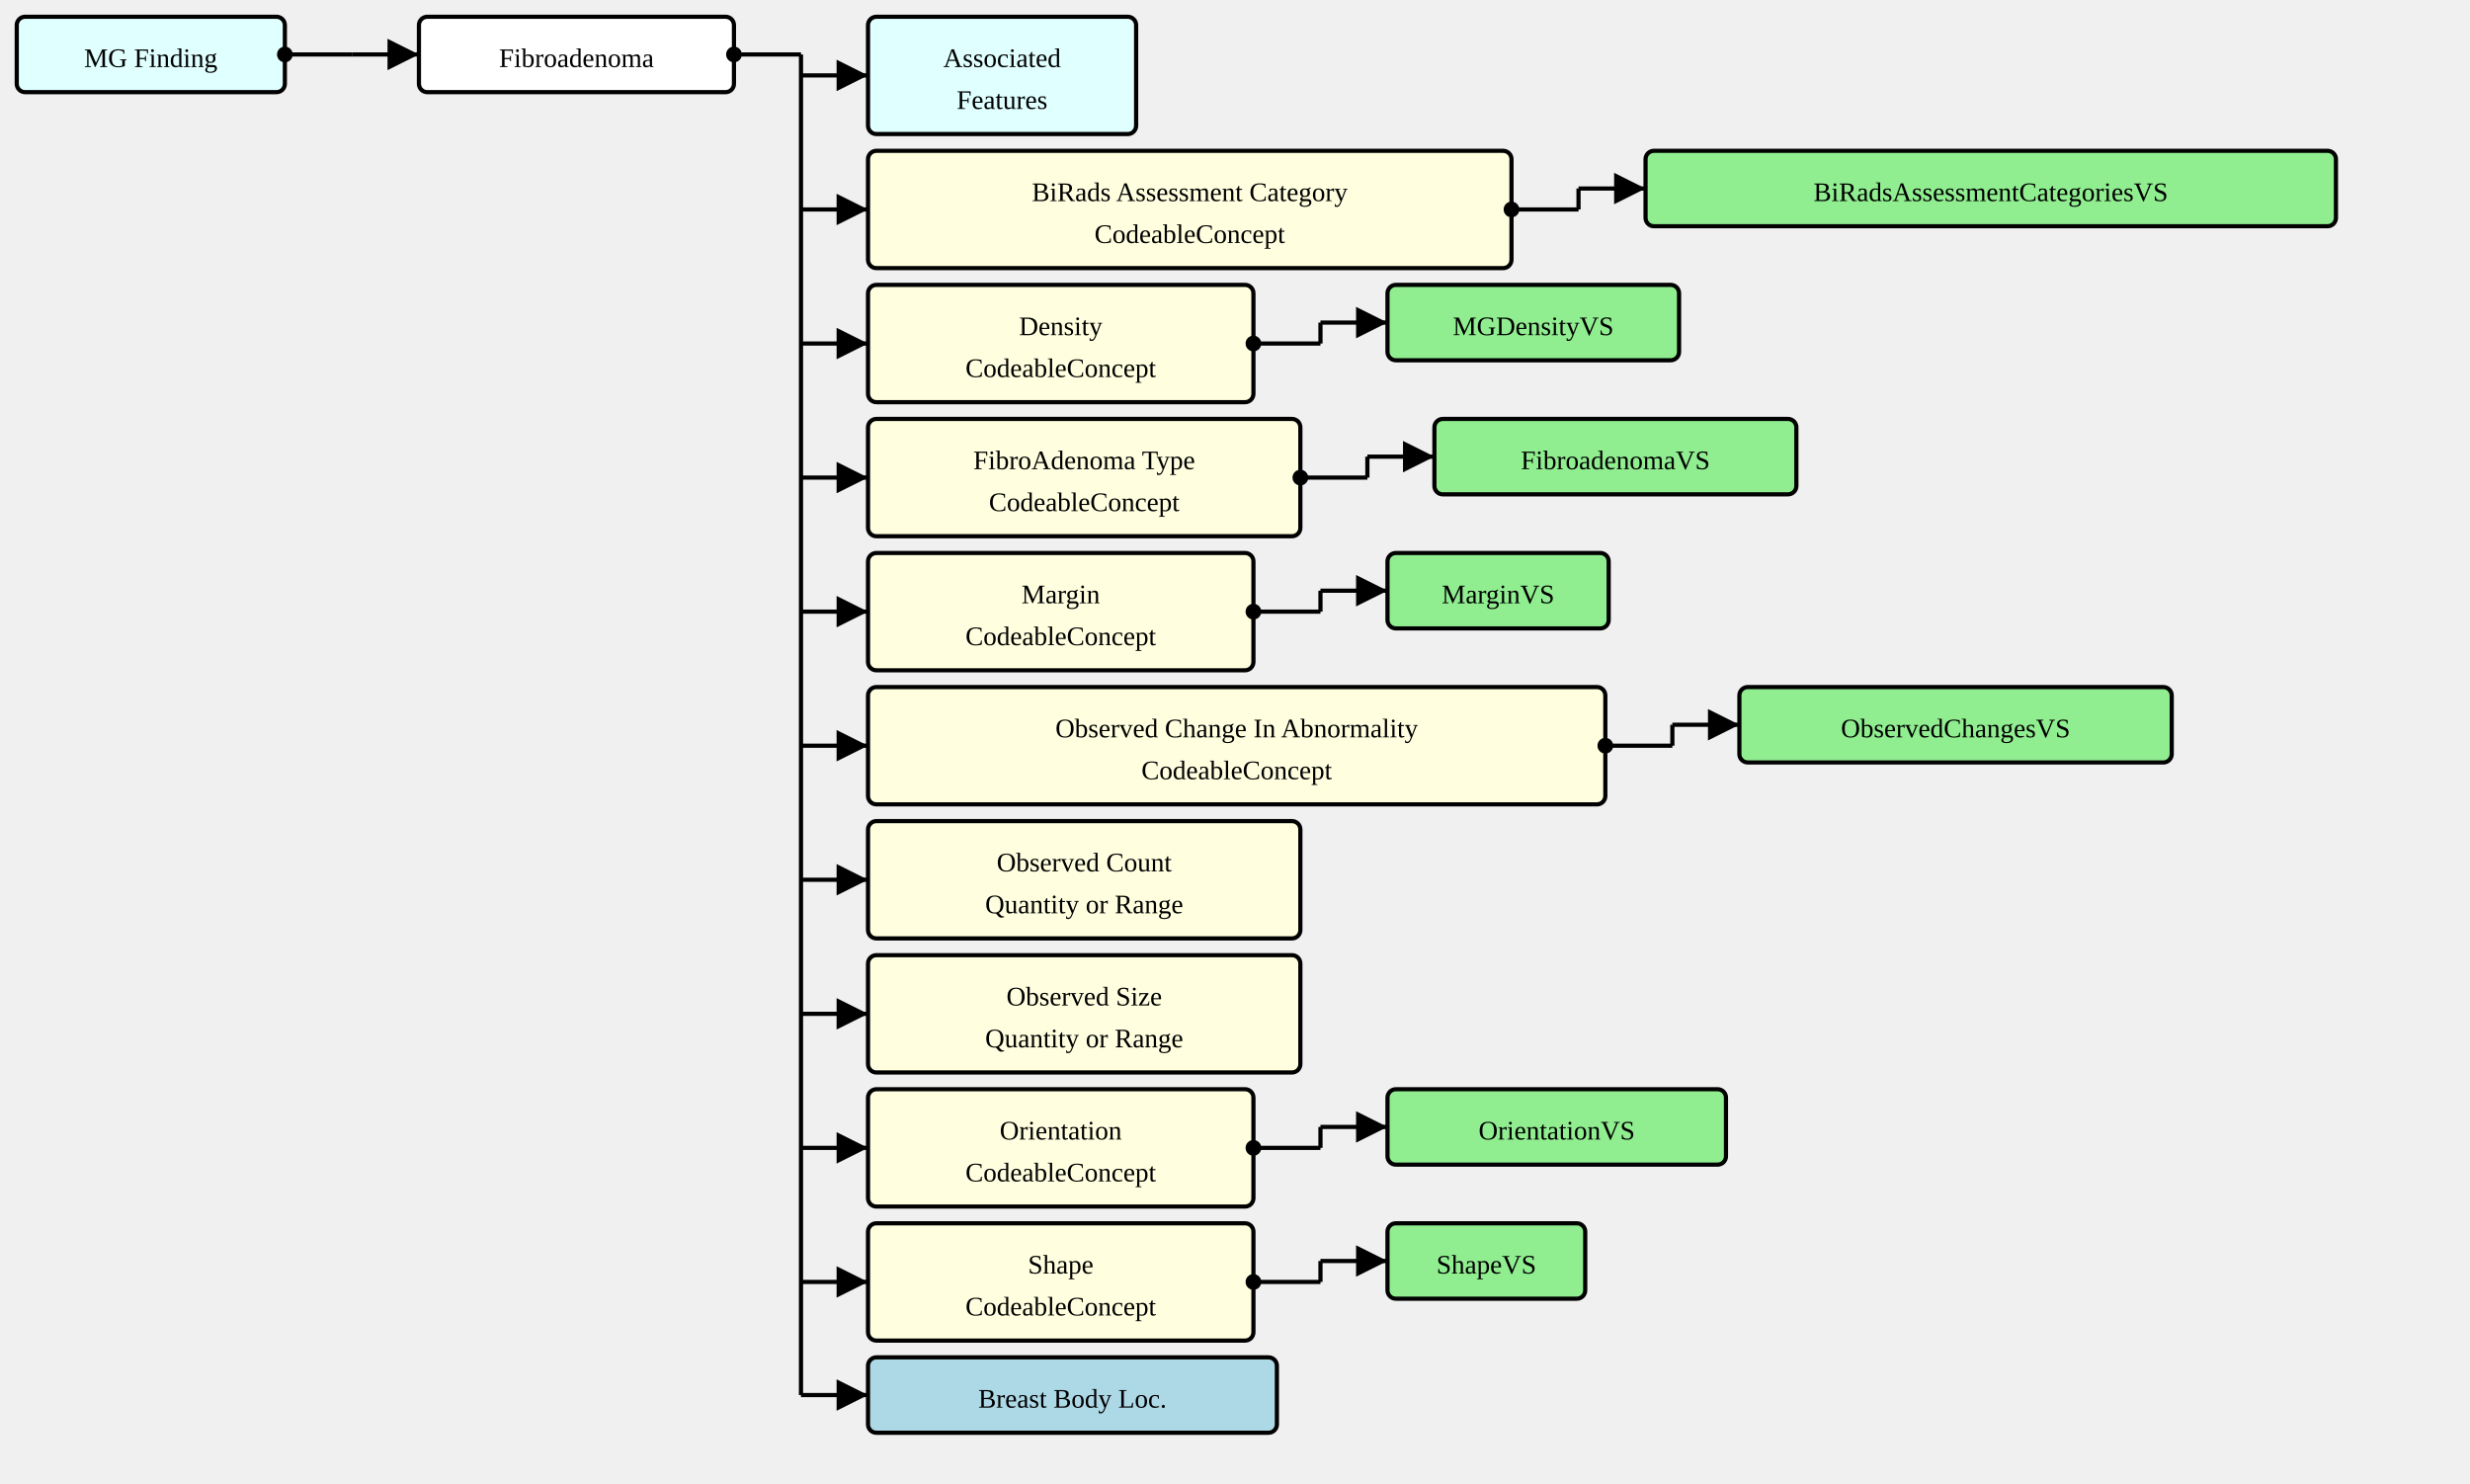
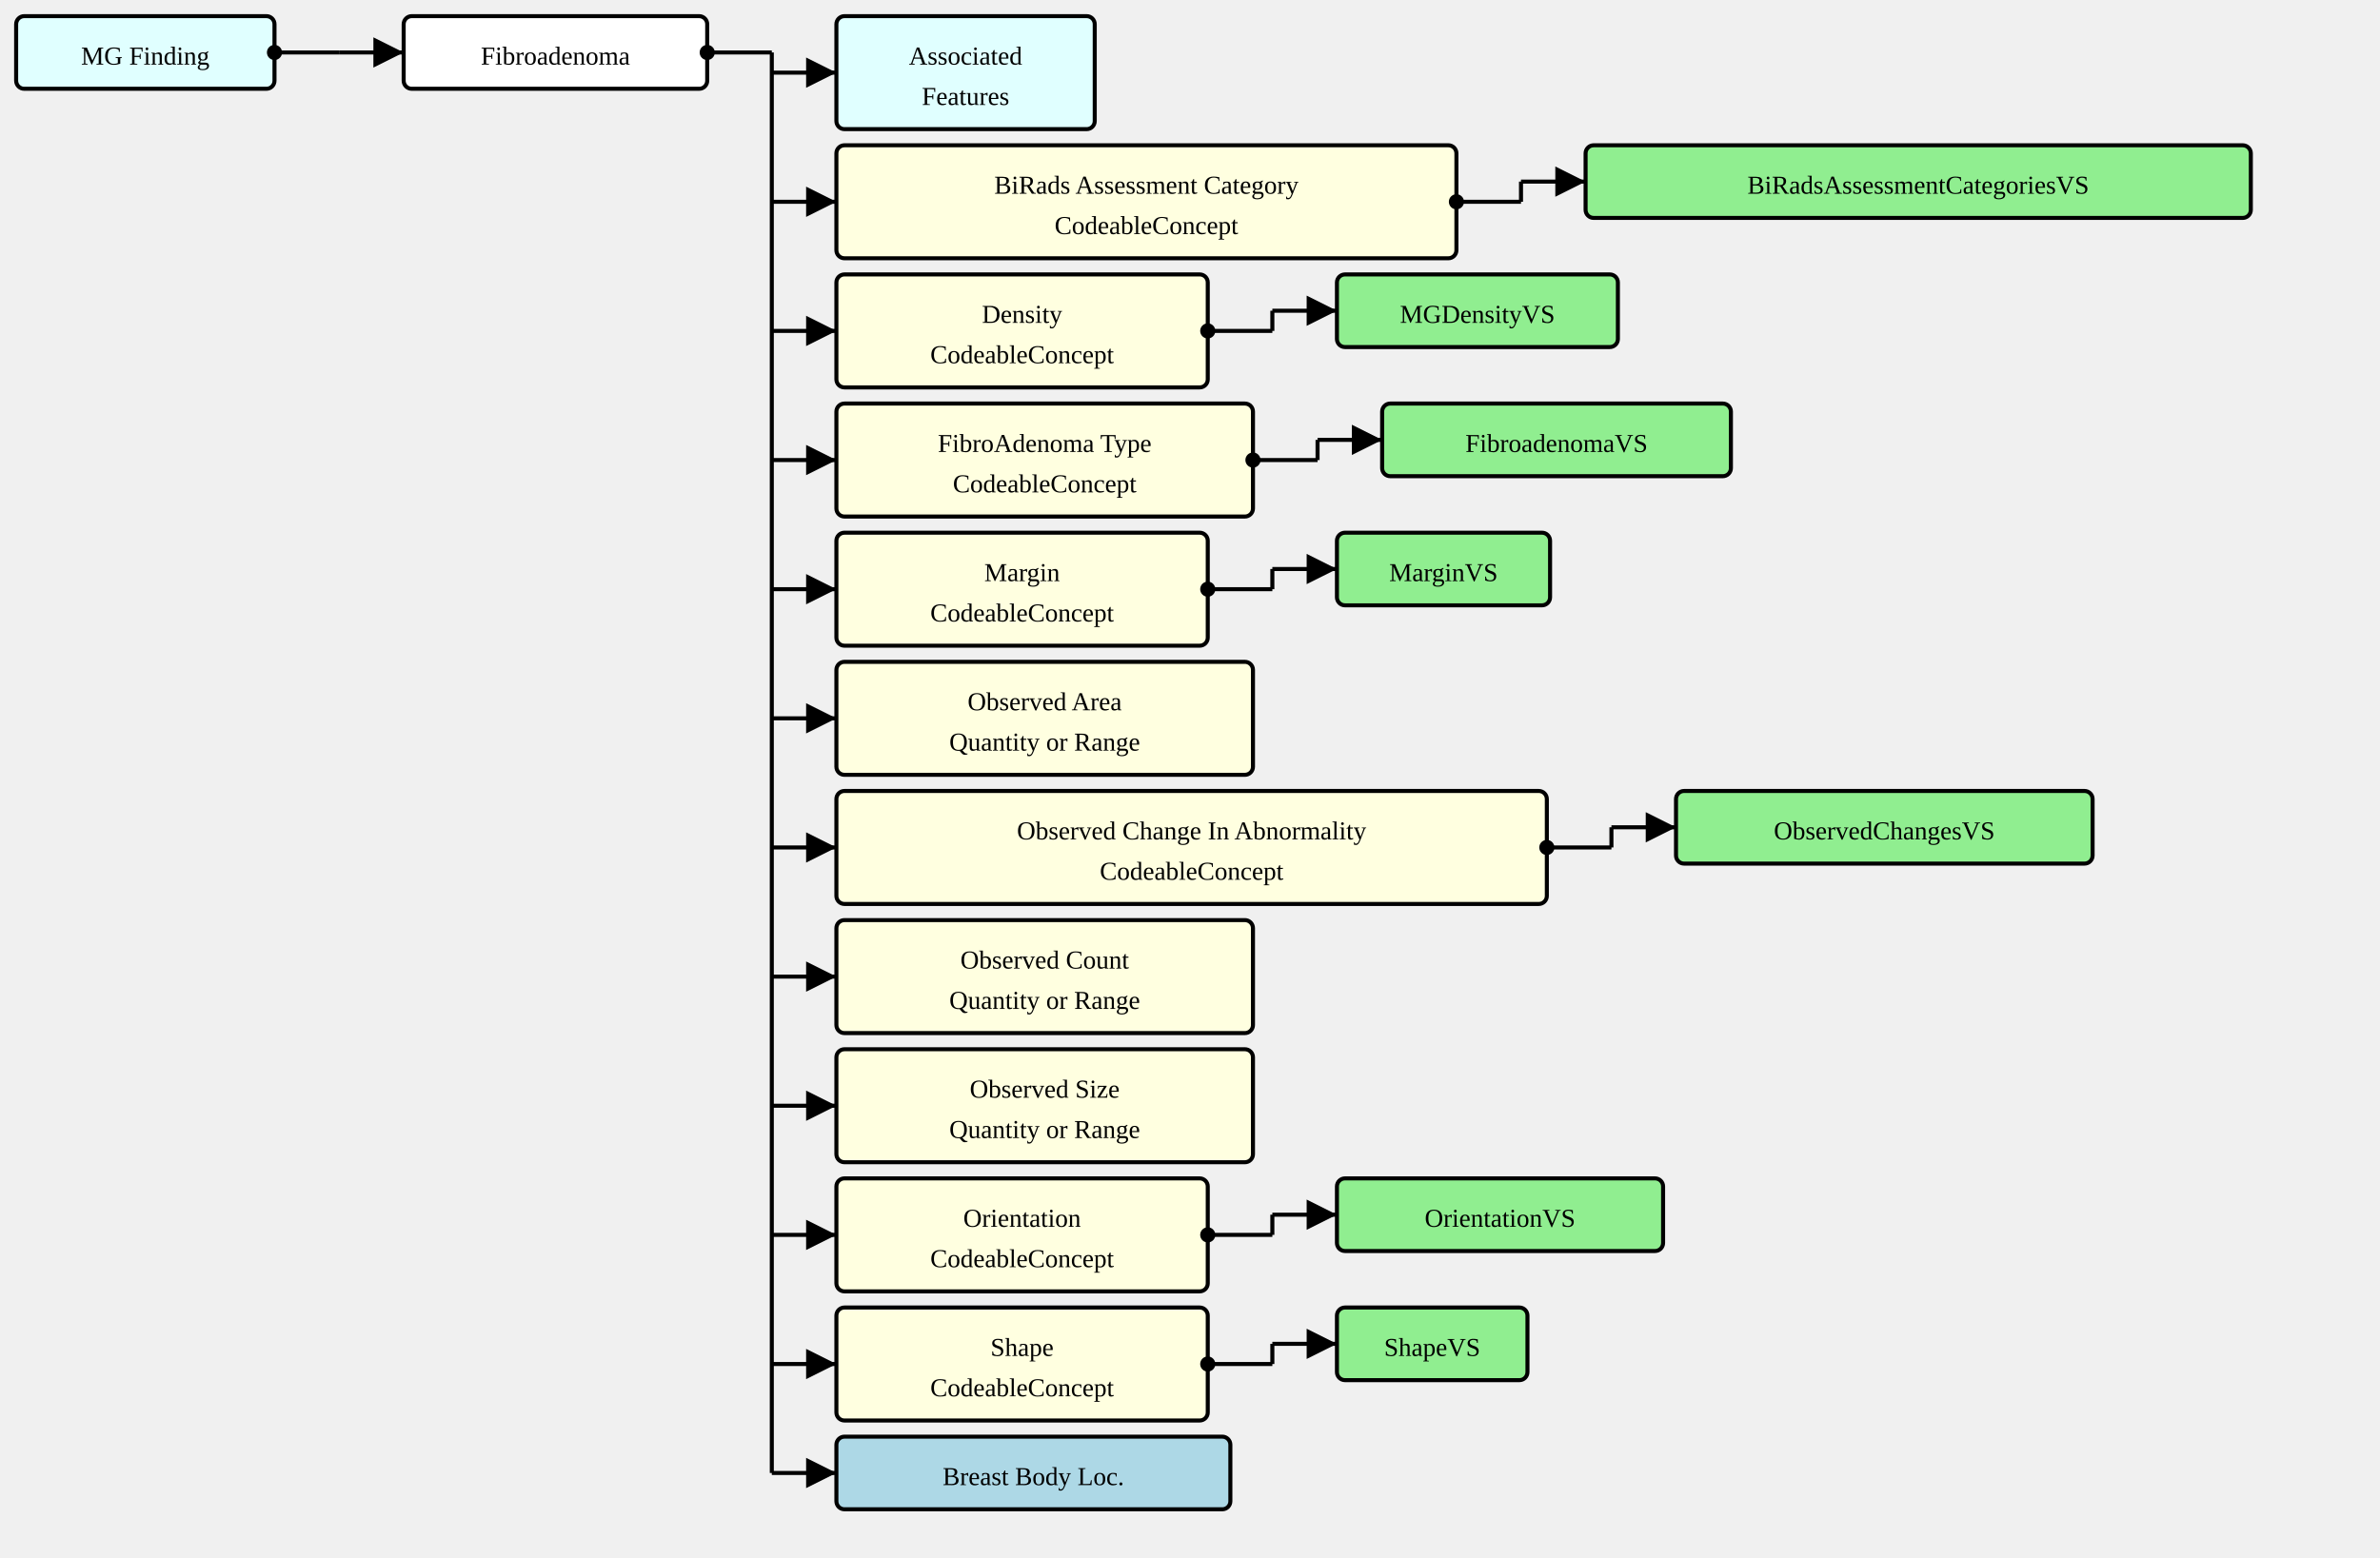
- <svg xmlns="http://www.w3.org/2000/svg" version="1.1" width="1105.5" height="663.75">
+ <svg xmlns="http://www.w3.org/2000/svg" version="1.1" width="1105.5" height="723.75">
  <defs>
    <marker id="arrowStart" markerWidth="3.75" markerHeight="3.75" markerUnits="px" refX="1.875" refY="1.875">
      <circle fill="Black" stroke-width="0" cx="1.875" cy="1.875" r="1.875" />
    </marker>
    <marker id="arrowEnd" markerWidth="7.5" markerHeight="7.5" markerUnits="px" refX="7.5" refY="3.75">
      <polygon fill="Black" stroke-width="0" points="0 0 7.5 3.75 0 7.5" />
    </marker>
  </defs>
  <g>
    <g transform="translate(7.5 7.5)">
      <a href="./StructureDefinition-MGFinding.html" target="_top">
        <rect fill="LightCyan" stroke="Black" stroke-width="1.875" x="0" y="0" width="120" height="33.75" rx="3.75" ry="3.75" />
      </a>
      <a href="./StructureDefinition-MGFinding.html" target="_top">
        <text x="60" y="22.5" text-anchor="middle">MG Finding</text>
      </a>
    </g>
    <line stroke="Black" stroke-width="1.875" marker-end="url(#arrowEnd)" x1="157.5" y1="24.375" x2="187.5" y2="24.375" />
    <line stroke="Black" stroke-width="1.875" marker-start="url(#arrowStart)" x1="127.5" y1="24.375" x2="157.5" y2="24.375" />
    <line stroke="Black" stroke-width="1.875" x1="157.5" y1="24.375" x2="157.5" y2="24.375" />
  </g>
  <g>
    <g transform="translate(187.5 7.5)">
      <rect fill="White" stroke="Black" stroke-width="1.875" x="0" y="0" width="141" height="33.75" rx="3.75" ry="3.75" />
      <text x="70.5" y="22.5" text-anchor="middle">Fibroadenoma</text>
    </g>
    <line stroke="Black" stroke-width="1.875" marker-end="url(#arrowEnd)" x1="358.5" y1="33.75" x2="388.5" y2="33.75" />
    <line stroke="Black" stroke-width="1.875" marker-end="url(#arrowEnd)" x1="358.5" y1="93.75" x2="388.5" y2="93.75" />
    <line stroke="Black" stroke-width="1.875" marker-end="url(#arrowEnd)" x1="358.5" y1="153.75" x2="388.5" y2="153.75" />
    <line stroke="Black" stroke-width="1.875" marker-end="url(#arrowEnd)" x1="358.5" y1="213.75" x2="388.5" y2="213.75" />
    <line stroke="Black" stroke-width="1.875" marker-end="url(#arrowEnd)" x1="358.5" y1="273.75" x2="388.5" y2="273.75" />
    <line stroke="Black" stroke-width="1.875" marker-end="url(#arrowEnd)" x1="358.5" y1="333.75" x2="388.5" y2="333.75" />
    <line stroke="Black" stroke-width="1.875" marker-end="url(#arrowEnd)" x1="358.5" y1="393.75" x2="388.5" y2="393.75" />
    <line stroke="Black" stroke-width="1.875" marker-end="url(#arrowEnd)" x1="358.5" y1="453.75" x2="388.5" y2="453.75" />
    <line stroke="Black" stroke-width="1.875" marker-end="url(#arrowEnd)" x1="358.5" y1="513.75" x2="388.5" y2="513.75" />
    <line stroke="Black" stroke-width="1.875" marker-end="url(#arrowEnd)" x1="358.5" y1="573.75" x2="388.5" y2="573.75" />
-     <line stroke="Black" stroke-width="1.875" marker-end="url(#arrowEnd)" x1="358.5" y1="624.375" x2="388.5" y2="624.375" />
+     <line stroke="Black" stroke-width="1.875" marker-end="url(#arrowEnd)" x1="358.5" y1="633.75" x2="388.5" y2="633.75" />
+     <line stroke="Black" stroke-width="1.875" marker-end="url(#arrowEnd)" x1="358.5" y1="684.375" x2="388.5" y2="684.375" />
    <line stroke="Black" stroke-width="1.875" marker-start="url(#arrowStart)" x1="328.5" y1="24.375" x2="358.5" y2="24.375" />
-     <line stroke="Black" stroke-width="1.875" x1="358.5" y1="24.375" x2="358.5" y2="624.375" />
+     <line stroke="Black" stroke-width="1.875" x1="358.5" y1="24.375" x2="358.5" y2="684.375" />
  </g>
  <g>
    <g transform="translate(388.5 7.5)">
      <a href="./StructureDefinition-AssociatedFeatures.html" target="_top">
        <rect fill="LightCyan" stroke="Black" stroke-width="1.875" x="0" y="0" width="120" height="52.5" rx="3.75" ry="3.75" />
      </a>
      <a href="./StructureDefinition-AssociatedFeatures.html" target="_top">
        <text x="60" y="22.5" text-anchor="middle">Associated</text>
      </a>
      <a href="./StructureDefinition-AssociatedFeatures.html" target="_top">
        <text x="60" y="41.25" text-anchor="middle">Features</text>
      </a>
    </g>
  </g>
  <g>
    <g transform="translate(388.5 67.5)">
      <rect fill="LightYellow" stroke="Black" stroke-width="1.875" x="0" y="0" width="288" height="52.5" rx="3.75" ry="3.75" />
      <text x="144" y="22.5" text-anchor="middle">BiRads Assessment Category</text>
      <text x="144" y="41.25" text-anchor="middle">CodeableConcept</text>
    </g>
    <line stroke="Black" stroke-width="1.875" marker-end="url(#arrowEnd)" x1="706.5" y1="84.375" x2="736.5" y2="84.375" />
    <line stroke="Black" stroke-width="1.875" marker-start="url(#arrowStart)" x1="676.5" y1="93.75" x2="706.5" y2="93.75" />
    <line stroke="Black" stroke-width="1.875" x1="706.5" y1="84.375" x2="706.5" y2="93.75" />
  </g>
  <g>
    <g transform="translate(736.5 67.5)">
      <a href="./ValueSet-BiRadsAssessmentCategoriesVS.html" target="_top">
        <rect fill="LightGreen" stroke="Black" stroke-width="1.875" x="0" y="0" width="309" height="33.75" rx="3.75" ry="3.75" />
      </a>
      <a href="./ValueSet-BiRadsAssessmentCategoriesVS.html" target="_top">
        <text x="154.5" y="22.5" text-anchor="middle">BiRadsAssessmentCategoriesVS</text>
      </a>
    </g>
  </g>
  <g>
    <g transform="translate(388.5 127.5)">
      <rect fill="LightYellow" stroke="Black" stroke-width="1.875" x="0" y="0" width="172.5" height="52.5" rx="3.75" ry="3.75" />
      <text x="86.25" y="22.5" text-anchor="middle">Density</text>
      <text x="86.25" y="41.25" text-anchor="middle">CodeableConcept</text>
    </g>
    <line stroke="Black" stroke-width="1.875" marker-end="url(#arrowEnd)" x1="591" y1="144.375" x2="621" y2="144.375" />
    <line stroke="Black" stroke-width="1.875" marker-start="url(#arrowStart)" x1="561" y1="153.75" x2="591" y2="153.75" />
    <line stroke="Black" stroke-width="1.875" x1="591" y1="144.375" x2="591" y2="153.75" />
  </g>
  <g>
    <g transform="translate(621 127.5)">
      <a href="./ValueSet-MGDensityVS.html" target="_top">
        <rect fill="LightGreen" stroke="Black" stroke-width="1.875" x="0" y="0" width="130.5" height="33.75" rx="3.75" ry="3.75" />
      </a>
      <a href="./ValueSet-MGDensityVS.html" target="_top">
        <text x="65.25" y="22.5" text-anchor="middle">MGDensityVS</text>
      </a>
    </g>
  </g>
  <g>
    <g transform="translate(388.5 187.5)">
      <rect fill="LightYellow" stroke="Black" stroke-width="1.875" x="0" y="0" width="193.5" height="52.5" rx="3.75" ry="3.75" />
      <text x="96.75" y="22.5" text-anchor="middle">FibroAdenoma Type</text>
      <text x="96.75" y="41.25" text-anchor="middle">CodeableConcept</text>
    </g>
    <line stroke="Black" stroke-width="1.875" marker-end="url(#arrowEnd)" x1="612" y1="204.375" x2="642" y2="204.375" />
    <line stroke="Black" stroke-width="1.875" marker-start="url(#arrowStart)" x1="582" y1="213.75" x2="612" y2="213.75" />
    <line stroke="Black" stroke-width="1.875" x1="612" y1="204.375" x2="612" y2="213.75" />
  </g>
  <g>
    <g transform="translate(642 187.5)">
      <a href="./ValueSet-FibroadenomaVS.html" target="_top">
        <rect fill="LightGreen" stroke="Black" stroke-width="1.875" x="0" y="0" width="162" height="33.75" rx="3.75" ry="3.75" />
      </a>
      <a href="./ValueSet-FibroadenomaVS.html" target="_top">
        <text x="81" y="22.5" text-anchor="middle">FibroadenomaVS</text>
      </a>
    </g>
  </g>
  <g>
    <g transform="translate(388.5 247.5)">
      <rect fill="LightYellow" stroke="Black" stroke-width="1.875" x="0" y="0" width="172.5" height="52.5" rx="3.75" ry="3.75" />
      <text x="86.25" y="22.5" text-anchor="middle">Margin</text>
      <text x="86.25" y="41.25" text-anchor="middle">CodeableConcept</text>
    </g>
    <line stroke="Black" stroke-width="1.875" marker-end="url(#arrowEnd)" x1="591" y1="264.375" x2="621" y2="264.375" />
    <line stroke="Black" stroke-width="1.875" marker-start="url(#arrowStart)" x1="561" y1="273.75" x2="591" y2="273.75" />
    <line stroke="Black" stroke-width="1.875" x1="591" y1="264.375" x2="591" y2="273.75" />
  </g>
  <g>
    <g transform="translate(621 247.5)">
      <a href="./ValueSet-MarginVS.html" target="_top">
        <rect fill="LightGreen" stroke="Black" stroke-width="1.875" x="0" y="0" width="99" height="33.75" rx="3.75" ry="3.75" />
      </a>
      <a href="./ValueSet-MarginVS.html" target="_top">
        <text x="49.5" y="22.5" text-anchor="middle">MarginVS</text>
      </a>
    </g>
  </g>
  <g>
    <g transform="translate(388.5 307.5)">
+       <rect fill="LightYellow" stroke="Black" stroke-width="1.875" x="0" y="0" width="193.5" height="52.5" rx="3.75" ry="3.75" />
+       <text x="96.75" y="22.5" text-anchor="middle">Observed Area</text>
+       <text x="96.75" y="41.25" text-anchor="middle">Quantity or Range</text>
+     </g>
+   </g>
+   <g>
+     <g transform="translate(388.5 367.5)">
      <rect fill="LightYellow" stroke="Black" stroke-width="1.875" x="0" y="0" width="330" height="52.5" rx="3.75" ry="3.75" />
      <text x="165" y="22.5" text-anchor="middle">Observed Change In Abnormality</text>
      <text x="165" y="41.25" text-anchor="middle">CodeableConcept</text>
    </g>
-     <line stroke="Black" stroke-width="1.875" marker-end="url(#arrowEnd)" x1="748.5" y1="324.375" x2="778.5" y2="324.375" />
-     <line stroke="Black" stroke-width="1.875" marker-start="url(#arrowStart)" x1="718.5" y1="333.75" x2="748.5" y2="333.75" />
-     <line stroke="Black" stroke-width="1.875" x1="748.5" y1="324.375" x2="748.5" y2="333.75" />
-   </g>
-   <g>
-     <g transform="translate(778.5 307.5)">
+     <line stroke="Black" stroke-width="1.875" marker-end="url(#arrowEnd)" x1="748.5" y1="384.375" x2="778.5" y2="384.375" />
+     <line stroke="Black" stroke-width="1.875" marker-start="url(#arrowStart)" x1="718.5" y1="393.75" x2="748.5" y2="393.75" />
+     <line stroke="Black" stroke-width="1.875" x1="748.5" y1="384.375" x2="748.5" y2="393.75" />
+   </g>
+   <g>
+     <g transform="translate(778.5 367.5)">
      <a href="./ValueSet-ObservedChangesVS.html" target="_top">
        <rect fill="LightGreen" stroke="Black" stroke-width="1.875" x="0" y="0" width="193.5" height="33.75" rx="3.75" ry="3.75" />
      </a>
      <a href="./ValueSet-ObservedChangesVS.html" target="_top">
        <text x="96.75" y="22.5" text-anchor="middle">ObservedChangesVS</text>
      </a>
    </g>
  </g>
  <g>
-     <g transform="translate(388.5 367.5)">
+     <g transform="translate(388.5 427.5)">
      <rect fill="LightYellow" stroke="Black" stroke-width="1.875" x="0" y="0" width="193.5" height="52.5" rx="3.75" ry="3.75" />
      <text x="96.75" y="22.5" text-anchor="middle">Observed Count</text>
      <text x="96.75" y="41.25" text-anchor="middle">Quantity or Range</text>
    </g>
  </g>
  <g>
-     <g transform="translate(388.5 427.5)">
+     <g transform="translate(388.5 487.5)">
      <rect fill="LightYellow" stroke="Black" stroke-width="1.875" x="0" y="0" width="193.5" height="52.5" rx="3.75" ry="3.75" />
      <text x="96.75" y="22.5" text-anchor="middle">Observed Size</text>
      <text x="96.75" y="41.25" text-anchor="middle">Quantity or Range</text>
    </g>
  </g>
  <g>
-     <g transform="translate(388.5 487.5)">
+     <g transform="translate(388.5 547.5)">
      <rect fill="LightYellow" stroke="Black" stroke-width="1.875" x="0" y="0" width="172.5" height="52.5" rx="3.75" ry="3.75" />
      <text x="86.25" y="22.5" text-anchor="middle">Orientation</text>
-       <text x="86.25" y="41.25" text-anchor="middle">CodeableConcept</text>
-     </g>
-     <line stroke="Black" stroke-width="1.875" marker-end="url(#arrowEnd)" x1="591" y1="504.375" x2="621" y2="504.375" />
-     <line stroke="Black" stroke-width="1.875" marker-start="url(#arrowStart)" x1="561" y1="513.75" x2="591" y2="513.75" />
-     <line stroke="Black" stroke-width="1.875" x1="591" y1="504.375" x2="591" y2="513.75" />
-   </g>
-   <g>
-     <g transform="translate(621 487.5)">
-       <a href="./ValueSet-OrientationVS.html" target="_top">
-         <rect fill="LightGreen" stroke="Black" stroke-width="1.875" x="0" y="0" width="151.5" height="33.75" rx="3.75" ry="3.75" />
-       </a>
-       <a href="./ValueSet-OrientationVS.html" target="_top">
-         <text x="75.75" y="22.5" text-anchor="middle">OrientationVS</text>
-       </a>
-     </g>
-   </g>
-   <g>
-     <g transform="translate(388.5 547.5)">
-       <rect fill="LightYellow" stroke="Black" stroke-width="1.875" x="0" y="0" width="172.5" height="52.5" rx="3.75" ry="3.75" />
-       <text x="86.25" y="22.5" text-anchor="middle">Shape</text>
      <text x="86.25" y="41.25" text-anchor="middle">CodeableConcept</text>
    </g>
    <line stroke="Black" stroke-width="1.875" marker-end="url(#arrowEnd)" x1="591" y1="564.375" x2="621" y2="564.375" />
    <line stroke="Black" stroke-width="1.875" marker-start="url(#arrowStart)" x1="561" y1="573.75" x2="591" y2="573.75" />
    <line stroke="Black" stroke-width="1.875" x1="591" y1="564.375" x2="591" y2="573.75" />
  </g>
  <g>
    <g transform="translate(621 547.5)">
+       <a href="./ValueSet-OrientationVS.html" target="_top">
+         <rect fill="LightGreen" stroke="Black" stroke-width="1.875" x="0" y="0" width="151.5" height="33.75" rx="3.75" ry="3.75" />
+       </a>
+       <a href="./ValueSet-OrientationVS.html" target="_top">
+         <text x="75.75" y="22.5" text-anchor="middle">OrientationVS</text>
+       </a>
+     </g>
+   </g>
+   <g>
+     <g transform="translate(388.5 607.5)">
+       <rect fill="LightYellow" stroke="Black" stroke-width="1.875" x="0" y="0" width="172.5" height="52.5" rx="3.75" ry="3.75" />
+       <text x="86.25" y="22.5" text-anchor="middle">Shape</text>
+       <text x="86.25" y="41.25" text-anchor="middle">CodeableConcept</text>
+     </g>
+     <line stroke="Black" stroke-width="1.875" marker-end="url(#arrowEnd)" x1="591" y1="624.375" x2="621" y2="624.375" />
+     <line stroke="Black" stroke-width="1.875" marker-start="url(#arrowStart)" x1="561" y1="633.75" x2="591" y2="633.75" />
+     <line stroke="Black" stroke-width="1.875" x1="591" y1="624.375" x2="591" y2="633.75" />
+   </g>
+   <g>
+     <g transform="translate(621 607.5)">
      <a href="./ValueSet-ShapeVS.html" target="_top">
        <rect fill="LightGreen" stroke="Black" stroke-width="1.875" x="0" y="0" width="88.5" height="33.75" rx="3.75" ry="3.75" />
      </a>
      <a href="./ValueSet-ShapeVS.html" target="_top">
        <text x="44.25" y="22.5" text-anchor="middle">ShapeVS</text>
      </a>
    </g>
  </g>
  <g>
-     <g transform="translate(388.5 607.5)">
+     <g transform="translate(388.5 667.5)">
      <a href="./StructureDefinition-BreastBodyLocationExtension.html" target="_top">
        <rect fill="LightBlue" stroke="Black" stroke-width="1.875" x="0" y="0" width="183" height="33.75" rx="3.75" ry="3.75" />
      </a>
      <a href="./StructureDefinition-BreastBodyLocationExtension.html" target="_top">
        <text x="91.5" y="22.5" text-anchor="middle">Breast Body Loc.</text>
      </a>
    </g>
  </g>
</svg>
